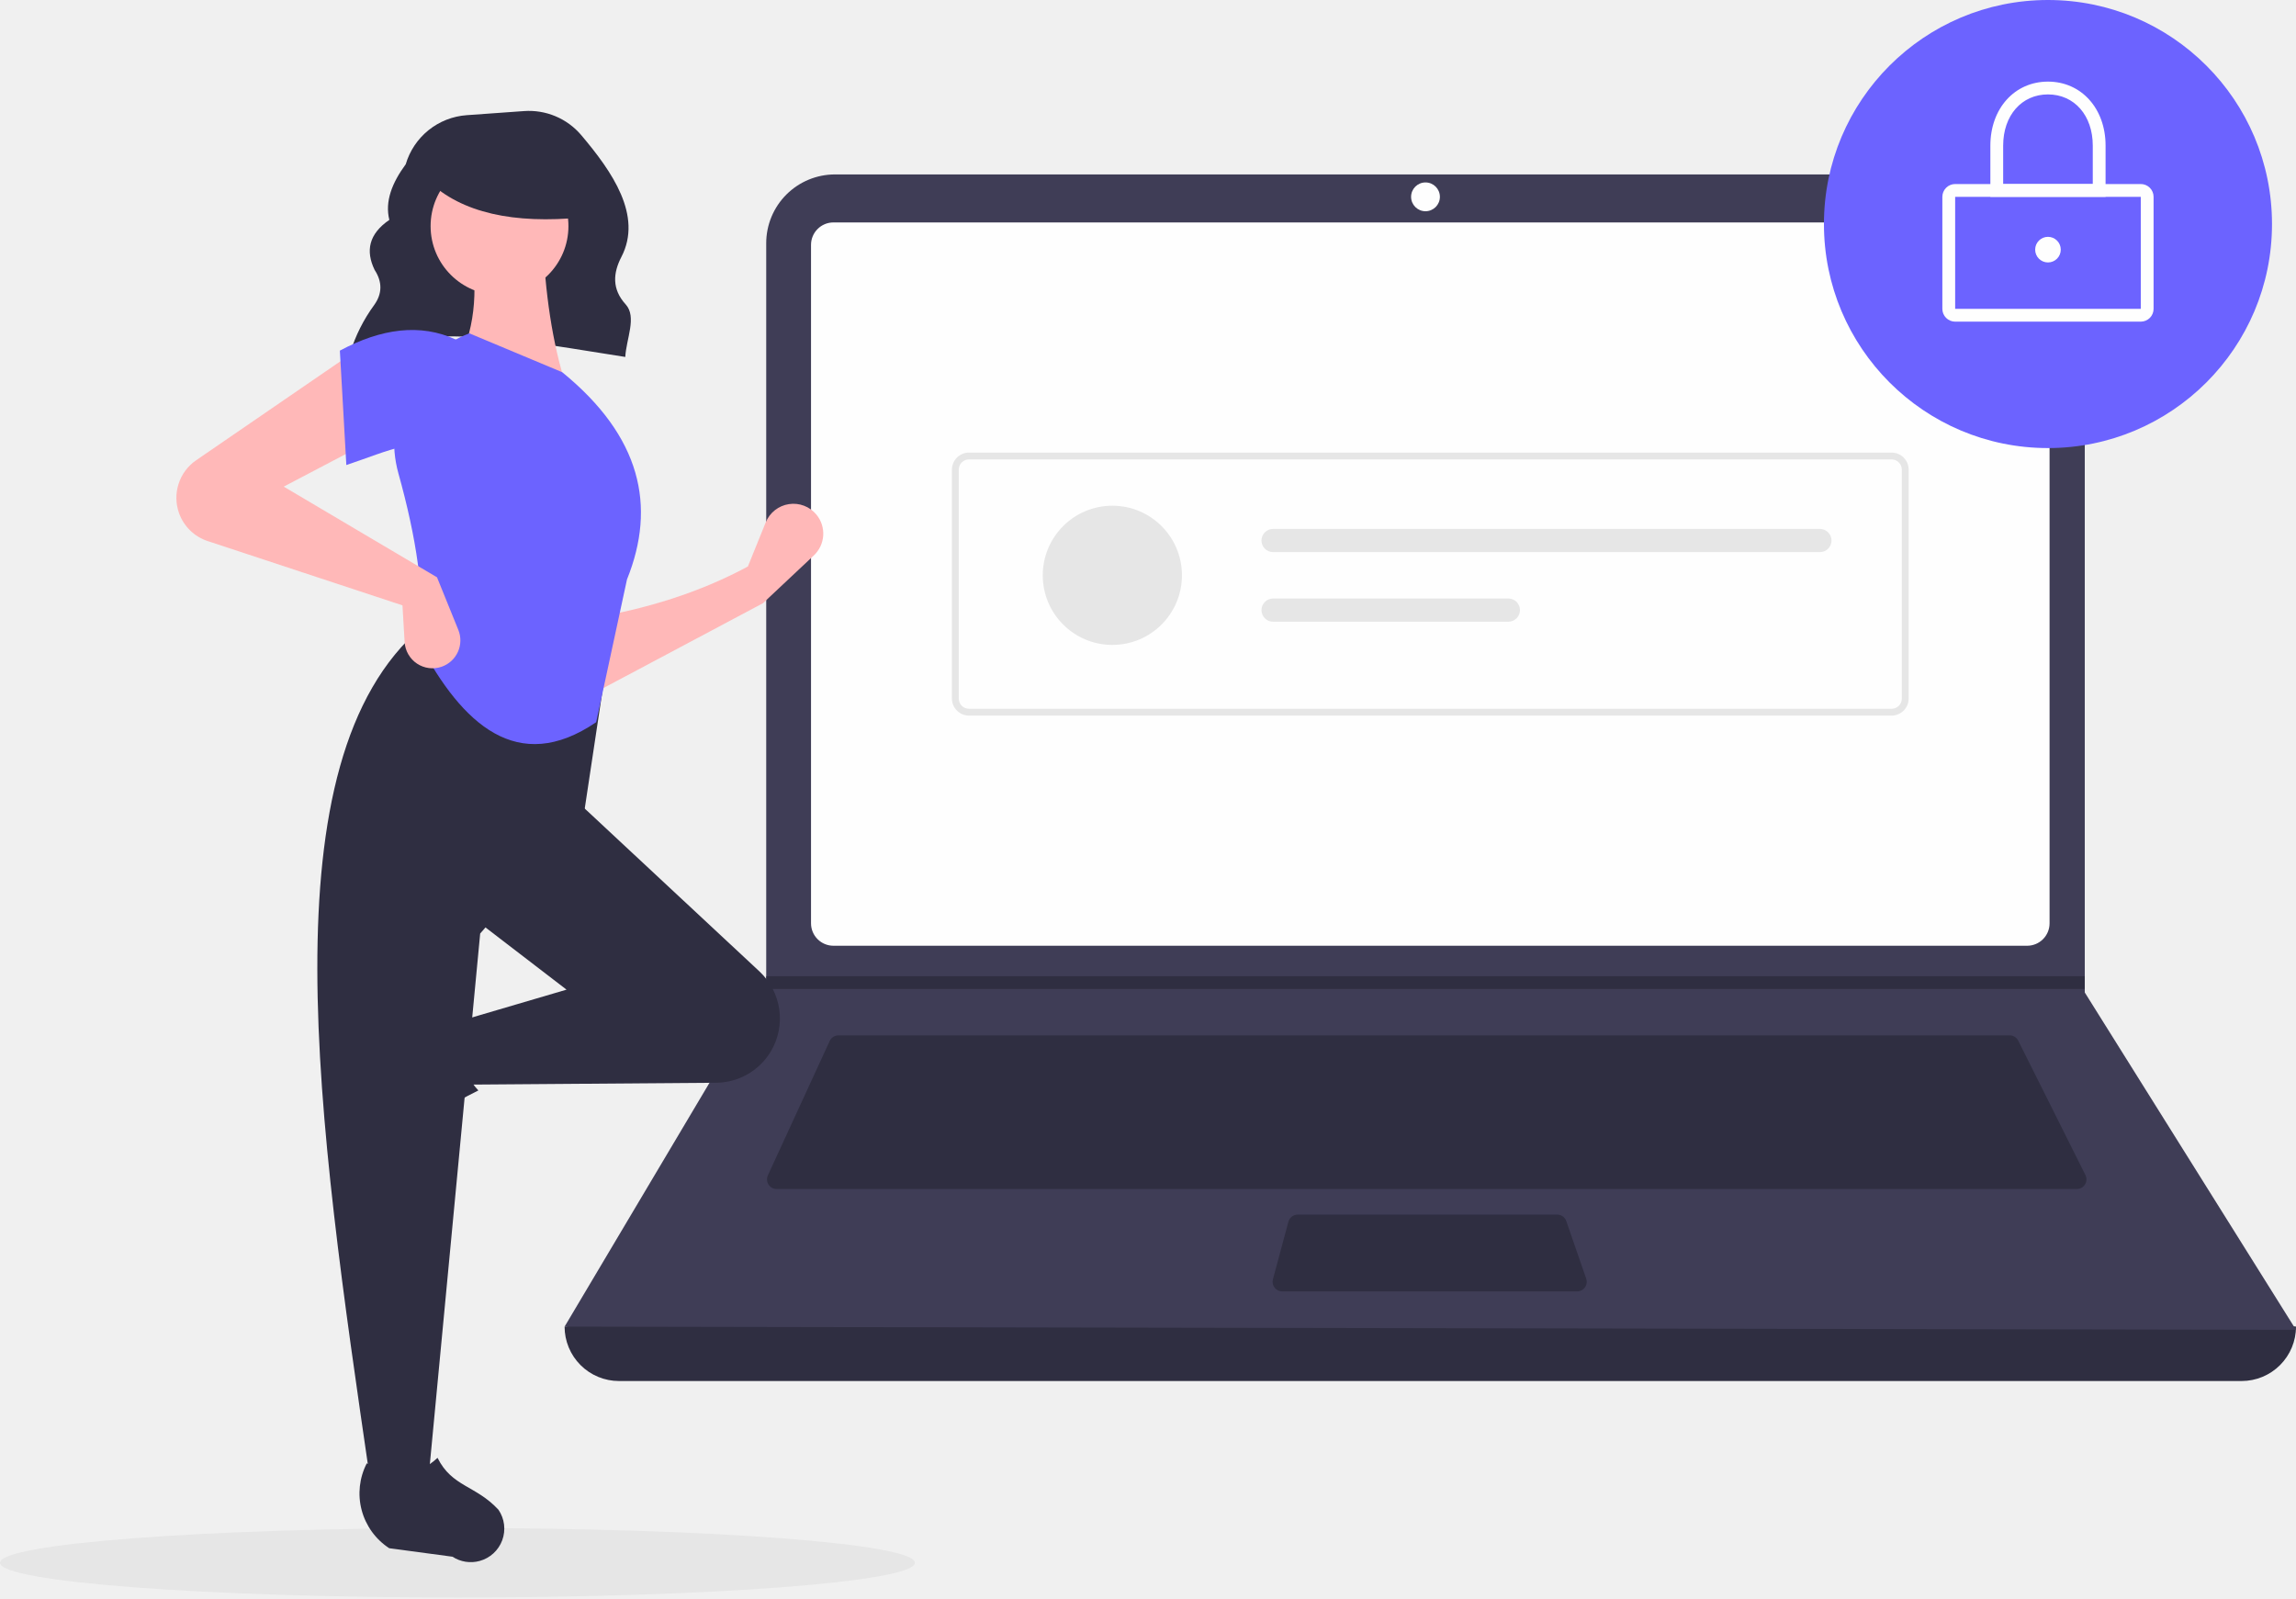
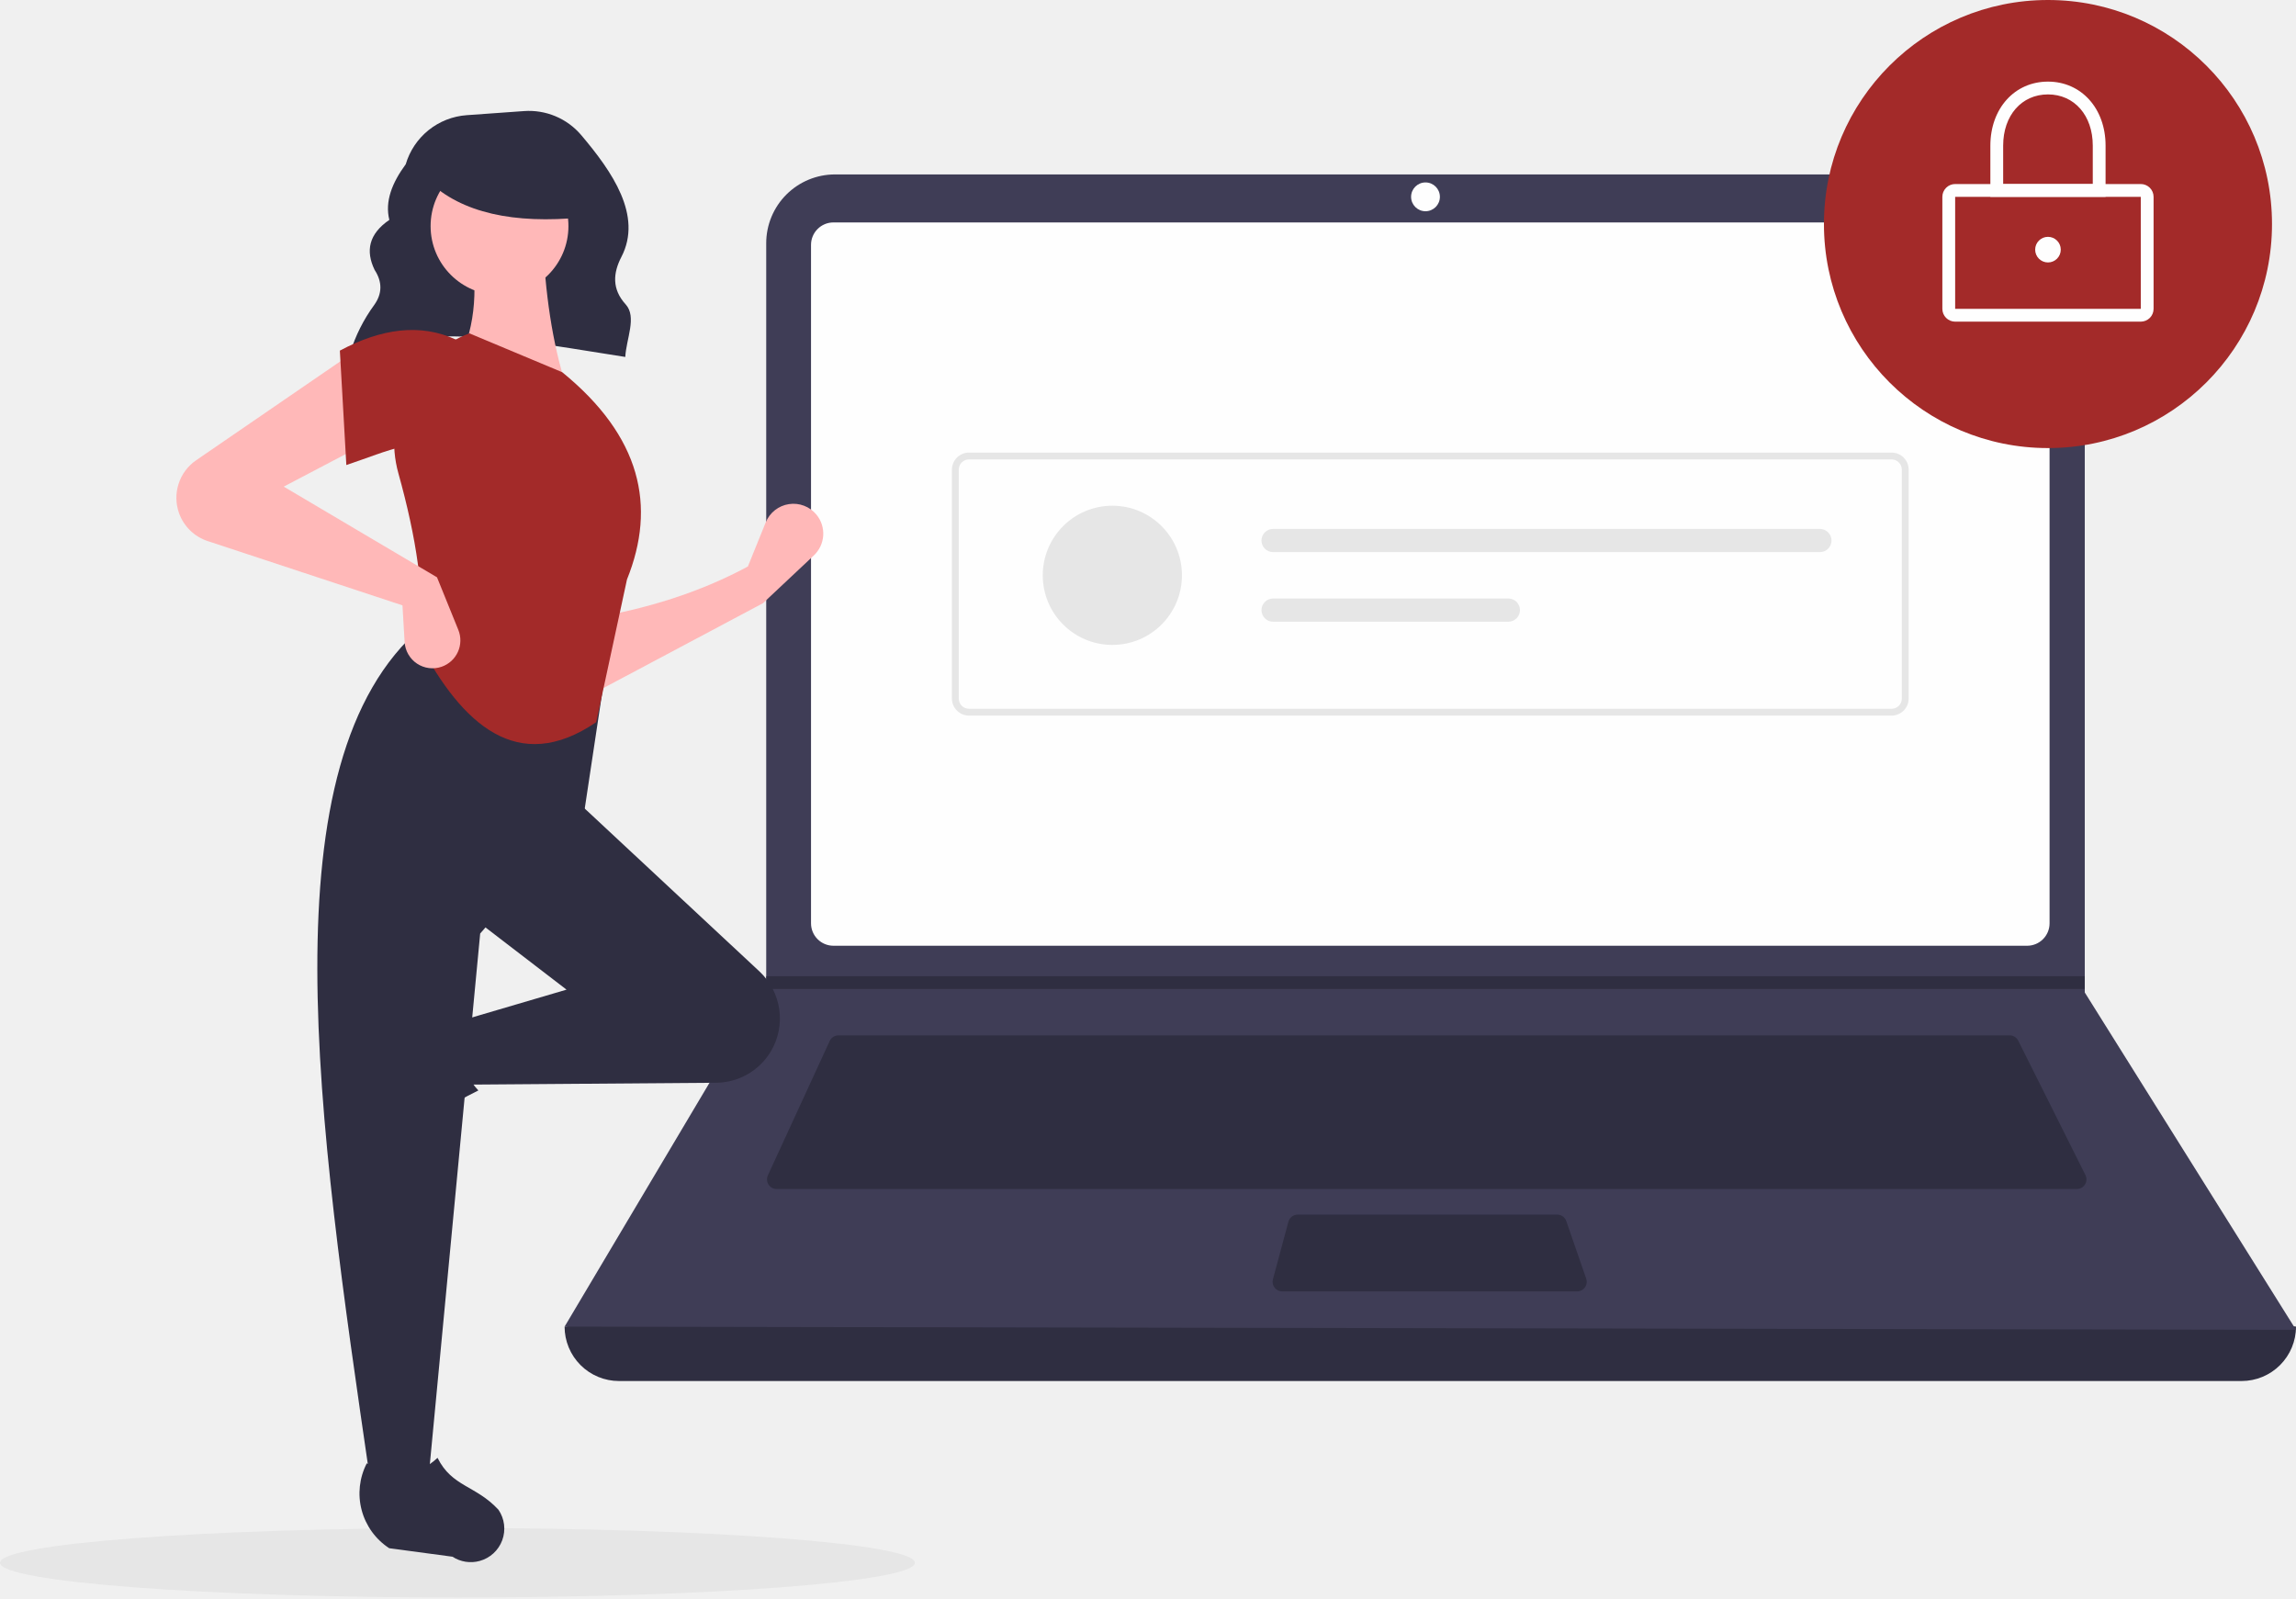
<svg xmlns="http://www.w3.org/2000/svg" width="635" height="442" viewBox="0 0 635 442" fill="none">
  <g clip-path="url(#clip0_198_3519)">
    <path d="M126.52 441.803C196.394 441.803 253.039 437.501 253.039 432.194C253.039 426.887 196.394 422.585 126.52 422.585C56.645 422.585 0 426.887 0 432.194C0 437.501 56.645 441.803 126.52 441.803Z" fill="#E6E6E6" />
    <path d="M96.709 98.028C118.727 88.663 146.151 94.597 172.934 98.715C173.183 93.728 176.204 87.658 173.039 84.179C169.195 79.952 169.549 75.511 171.862 71.044C177.778 59.621 169.302 47.466 160.744 37.36C158.815 35.087 156.378 33.302 153.629 32.148C150.88 30.994 147.898 30.505 144.925 30.72L129.072 31.853C125.214 32.128 121.533 33.575 118.52 36C115.507 38.425 113.307 41.713 112.214 45.422C108.428 50.571 106.402 55.705 107.678 60.812C102.008 64.687 101.056 69.364 103.603 74.636C105.764 77.956 105.741 81.188 103.505 84.33C100.569 88.336 98.32 92.803 96.851 97.547L96.709 98.028Z" fill="#2F2E41" />
    <path d="M619.953 381.931H171.195C167.204 381.931 163.377 380.345 160.555 377.523C157.733 374.702 156.147 370.874 156.147 366.884C318.822 347.978 478.44 347.978 635 366.884C635 370.874 633.415 374.702 630.593 377.523C627.771 380.345 623.944 381.931 619.953 381.931Z" fill="#2F2E41" />
    <path d="M635 367.769L156.147 366.884L211.645 273.503L211.91 273.061V67.261C211.91 64.763 212.402 62.289 213.358 59.981C214.314 57.673 215.715 55.576 217.481 53.81C219.247 52.044 221.344 50.643 223.652 49.687C225.96 48.731 228.434 48.239 230.932 48.239H557.56C560.058 48.239 562.532 48.731 564.84 49.687C567.148 50.643 569.245 52.044 571.011 53.81C572.777 55.576 574.178 57.673 575.134 59.981C576.09 62.289 576.582 64.763 576.582 67.261V274.477L635 367.769Z" fill="#3F3D56" />
    <path d="M230.498 61.516C228.855 61.517 227.28 62.171 226.119 63.332C224.957 64.494 224.304 66.069 224.302 67.712V255.358C224.304 257.001 224.957 258.575 226.119 259.737C227.28 260.898 228.855 261.552 230.498 261.554H560.649C562.292 261.552 563.867 260.898 565.028 259.737C566.19 258.575 566.843 257.001 566.845 255.358V67.712C566.843 66.069 566.19 64.494 565.028 63.333C563.867 62.171 562.292 61.517 560.649 61.516H230.498Z" fill="#FEFEFE" />
    <path d="M231.882 286.338C231.374 286.339 230.878 286.485 230.45 286.759C230.023 287.032 229.683 287.423 229.47 287.883L212.369 325.059C212.183 325.463 212.102 325.908 212.132 326.352C212.163 326.797 212.305 327.226 212.545 327.601C212.786 327.976 213.116 328.284 213.507 328.498C213.898 328.712 214.336 328.824 214.781 328.824H574.395C574.847 328.824 575.292 328.708 575.688 328.488C576.083 328.267 576.415 327.949 576.653 327.564C576.891 327.179 577.027 326.74 577.047 326.288C577.067 325.836 576.972 325.386 576.769 324.981L558.181 287.806C557.962 287.364 557.624 286.992 557.204 286.733C556.784 286.473 556.3 286.336 555.807 286.338H231.882Z" fill="#2F2E41" />
    <path d="M394.246 58.419C396.446 58.419 398.229 56.636 398.229 54.436C398.229 52.236 396.446 50.453 394.246 50.453C392.046 50.453 390.263 52.236 390.263 54.436C390.263 56.636 392.046 58.419 394.246 58.419Z" fill="#FEFEFE" />
    <path d="M358.9 335.905C358.316 335.906 357.749 336.098 357.285 336.453C356.822 336.808 356.489 337.306 356.336 337.87L352.047 353.802C351.94 354.195 351.926 354.608 352.006 355.008C352.085 355.408 352.255 355.784 352.503 356.108C352.751 356.431 353.07 356.693 353.435 356.874C353.801 357.054 354.203 357.148 354.61 357.148H436.187C436.61 357.148 437.027 357.047 437.403 356.853C437.78 356.659 438.104 356.377 438.349 356.032C438.595 355.688 438.754 355.289 438.814 354.87C438.875 354.451 438.834 354.024 438.695 353.624L433.18 337.691C432.999 337.17 432.661 336.718 432.211 336.397C431.761 336.077 431.223 335.905 430.671 335.905H358.9Z" fill="#2F2E41" />
    <path d="M576.581 269.963V273.503H211.645L211.919 273.061V269.963H576.581Z" fill="#2F2E41" />
-     <path d="M566.403 123.917C600.622 123.917 628.362 96.178 628.362 61.959C628.362 27.74 600.622 0 566.403 0C532.184 0 504.444 27.74 504.444 61.959C504.444 96.178 532.184 123.917 566.403 123.917Z" fill="#6C63FF" />
+     <path d="M566.403 123.917C600.622 123.917 628.362 96.178 628.362 61.959C628.362 27.74 600.622 0 566.403 0C532.184 0 504.444 27.74 504.444 61.959C504.444 96.178 532.184 123.917 566.403 123.917Z" fill="#A32A29" />
    <path d="M592.071 88.955H540.734C539.795 88.954 538.895 88.581 538.231 87.917C537.568 87.254 537.194 86.354 537.193 85.415V54.435C537.194 53.497 537.568 52.597 538.231 51.933C538.895 51.269 539.795 50.896 540.734 50.895H592.071C593.01 50.896 593.91 51.269 594.574 51.933C595.237 52.597 595.611 53.497 595.612 54.435V85.415C595.611 86.354 595.237 87.254 594.574 87.917C593.91 88.581 593.01 88.954 592.071 88.955ZM540.734 54.435V85.415H592.074L592.071 54.435L540.734 54.435Z" fill="#FEFEFE" />
    <path d="M582.335 54.435H550.471V40.273C550.471 30.016 557.171 22.571 566.403 22.571C575.635 22.571 582.335 30.016 582.335 40.273L582.335 54.435ZM554.011 50.895H578.795V40.273C578.795 31.935 573.699 26.111 566.403 26.111C559.107 26.111 554.011 31.935 554.011 40.273L554.011 50.895Z" fill="#FEFEFE" />
    <path d="M566.403 72.581C568.358 72.581 569.943 70.995 569.943 69.04C569.943 67.085 568.358 65.499 566.403 65.499C564.447 65.499 562.862 67.085 562.862 69.04C562.862 70.995 564.447 72.581 566.403 72.581Z" fill="#FEFEFE" />
    <path d="M523.15 197.906H267.997C266.744 197.905 265.543 197.406 264.657 196.521C263.771 195.635 263.273 194.434 263.271 193.181V129.889C263.273 128.636 263.771 127.435 264.657 126.549C265.543 125.663 266.744 125.165 267.997 125.164H523.15C524.402 125.165 525.603 125.663 526.489 126.549C527.375 127.435 527.873 128.636 527.875 129.889V193.181C527.873 194.434 527.375 195.635 526.489 196.521C525.603 197.406 524.402 197.905 523.15 197.906ZM267.997 127.054C267.245 127.054 266.524 127.353 265.993 127.885C265.461 128.416 265.162 129.137 265.162 129.889V193.181C265.162 193.933 265.461 194.653 265.993 195.185C266.524 195.716 267.245 196.015 267.997 196.016H523.15C523.901 196.015 524.622 195.716 525.153 195.185C525.685 194.653 525.984 193.933 525.985 193.181V129.889C525.984 129.137 525.685 128.416 525.153 127.885C524.622 127.353 523.901 127.054 523.15 127.054L267.997 127.054Z" fill="#E6E6E6" />
    <path d="M307.643 178.355C318.273 178.355 326.89 169.737 326.89 159.107C326.89 148.477 318.273 139.86 307.643 139.86C297.013 139.86 288.396 148.477 288.396 159.107C288.396 169.737 297.013 178.355 307.643 178.355Z" fill="#E6E6E6" />
    <path d="M352.095 146.275C351.673 146.274 351.255 146.357 350.866 146.518C350.476 146.679 350.122 146.915 349.823 147.213C349.525 147.511 349.288 147.864 349.127 148.254C348.965 148.644 348.882 149.061 348.882 149.483C348.882 149.904 348.965 150.322 349.127 150.712C349.288 151.101 349.525 151.455 349.823 151.753C350.122 152.051 350.476 152.287 350.866 152.448C351.255 152.609 351.673 152.691 352.095 152.691H503.324C504.175 152.691 504.991 152.353 505.592 151.751C506.194 151.15 506.532 150.334 506.532 149.483C506.532 148.632 506.194 147.816 505.592 147.214C504.991 146.613 504.175 146.275 503.324 146.275H352.095Z" fill="#E6E6E6" />
    <path d="M352.096 165.522C351.245 165.522 350.429 165.86 349.827 166.462C349.226 167.064 348.888 167.88 348.888 168.73C348.888 169.581 349.226 170.397 349.827 170.999C350.429 171.6 351.245 171.938 352.096 171.938H417.17C418.021 171.938 418.837 171.6 419.438 170.999C420.04 170.397 420.378 169.581 420.378 168.73C420.378 167.88 420.04 167.064 419.438 166.462C418.837 165.86 418.021 165.522 417.17 165.522H352.096Z" fill="#E6E6E6" />
    <path d="M211.017 166.82L163.85 191.896L163.253 171C178.648 168.43 193.295 163.955 206.838 156.67L211.771 144.483C212.308 143.155 213.182 141.989 214.306 141.101C215.43 140.213 216.766 139.632 218.182 139.415C219.598 139.199 221.046 139.355 222.384 139.867C223.722 140.38 224.904 141.231 225.813 142.339C227.144 143.958 227.809 146.023 227.674 148.115C227.539 150.207 226.613 152.169 225.086 153.604L211.017 166.82Z" fill="#FFB8B8" />
    <path d="M95.769 311.601C95.425 310.339 95.352 309.018 95.554 307.726C95.757 306.434 96.231 305.199 96.945 304.103L107.307 288.202C109.757 284.441 113.518 281.724 117.858 280.579C122.199 279.434 126.81 279.942 130.797 282.005C126.442 289.417 127.049 295.919 132.301 301.57C124.149 305.55 116.614 310.686 109.931 316.82C108.711 317.652 107.309 318.18 105.844 318.361C104.378 318.541 102.891 318.369 101.505 317.859C100.12 317.348 98.876 316.514 97.878 315.425C96.88 314.336 96.157 313.025 95.769 311.601Z" fill="#2F2E41" />
    <path d="M213.166 290.81C211.598 293.423 209.385 295.59 206.739 297.101C204.092 298.613 201.102 299.418 198.055 299.442L129.222 299.963L126.236 282.649L156.686 273.693L131.013 253.99L159.074 221.152L210.042 268.657C213.021 271.433 214.957 275.148 215.525 279.181C216.094 283.213 215.261 287.318 213.166 290.81Z" fill="#2F2E41" />
    <path d="M118.474 409.223H102.354C87.88 310.011 73.147 210.522 116.683 173.388L168.029 181.747L161.462 225.332L132.803 258.169L118.474 409.223Z" fill="#2F2E41" />
    <path d="M132.645 431.697C131.383 432.042 130.062 432.115 128.77 431.912C127.478 431.709 126.243 431.235 125.147 430.521L107.644 428.169C103.882 425.718 101.166 421.958 100.02 417.618C98.875 413.277 99.383 408.666 101.445 404.679C108.857 409.033 115.36 408.426 121.01 403.174C125.003 411.235 131.581 410.744 137.863 417.535C138.695 418.755 139.224 420.157 139.404 421.622C139.585 423.088 139.413 424.575 138.902 425.961C138.392 427.346 137.557 428.59 136.469 429.588C135.38 430.586 134.069 431.309 132.645 431.697Z" fill="#2F2E41" />
    <path d="M156.686 107.115L126.833 99.951C131.791 89.802 132.199 78.51 129.818 66.516L150.118 65.919C150.754 80.833 152.678 94.767 156.686 107.115Z" fill="#FFB8B8" />
-     <path d="M164.891 199.723C143.159 214.531 127.804 200.23 116.087 178.164C117.715 164.662 115.078 148.503 110.196 130.946C108.024 123.202 108.835 114.925 112.468 107.75C116.101 100.575 122.292 95.022 129.819 92.189L155.492 102.935C177.291 120.705 181.582 139.952 173.403 160.252L164.891 199.723Z" fill="#6C63FF" />
+     <path d="M164.891 199.723C143.159 214.531 127.804 200.23 116.087 178.164C117.715 164.662 115.078 148.503 110.196 130.946C108.024 123.202 108.835 114.925 112.468 107.75C116.101 100.575 122.292 95.022 129.819 92.189L155.492 102.935C177.291 120.705 181.582 139.952 173.403 160.252L164.891 199.723Z" fill="#A32A29" />
    <path d="M102.354 122.041L78.472 134.579L120.862 159.655L126.761 174.205C127.154 175.176 127.346 176.217 127.324 177.264C127.303 178.312 127.068 179.344 126.634 180.298C126.2 181.252 125.577 182.108 124.801 182.813C124.026 183.518 123.116 184.057 122.125 184.399C120.999 184.787 119.798 184.91 118.617 184.756C117.436 184.603 116.306 184.179 115.316 183.516C114.326 182.853 113.503 181.97 112.912 180.937C112.32 179.903 111.976 178.746 111.906 177.557L111.31 167.417L57.432 149.637C55.616 149.038 53.961 148.034 52.591 146.7C51.222 145.367 50.173 143.739 49.526 141.941C48.582 139.319 48.534 136.458 49.389 133.807C50.245 131.155 51.955 128.861 54.252 127.285L97.577 97.562L102.354 122.041Z" fill="#FFB8B8" />
-     <path d="M126.236 124.429C116.276 120.064 107.218 124.806 95.786 128.609L93.995 96.965C105.347 90.915 116.17 89.284 126.236 93.98L126.236 124.429Z" fill="#6C63FF" />
+     <path d="M126.236 124.429C116.276 120.064 107.218 124.806 95.786 128.609L93.995 96.965C105.347 90.915 116.17 89.284 126.236 93.98L126.236 124.429Z" fill="#A32A29" />
    <path d="M138.151 81.593C148.677 81.593 157.21 73.06 157.21 62.533C157.21 52.007 148.677 43.474 138.151 43.474C127.624 43.474 119.091 52.007 119.091 62.533C119.091 73.06 127.624 81.593 138.151 81.593Z" fill="#FFB8B8" />
    <path d="M160.952 60.129C142.081 61.977 127.702 58.891 118.512 50.103V43.026H159.35L160.952 60.129Z" fill="#2F2E41" />
  </g>
  <defs>
    <clipPath id="clip0_198_3519">
      <rect width="635" height="441.803" fill="white" />
    </clipPath>
  </defs>
</svg>
